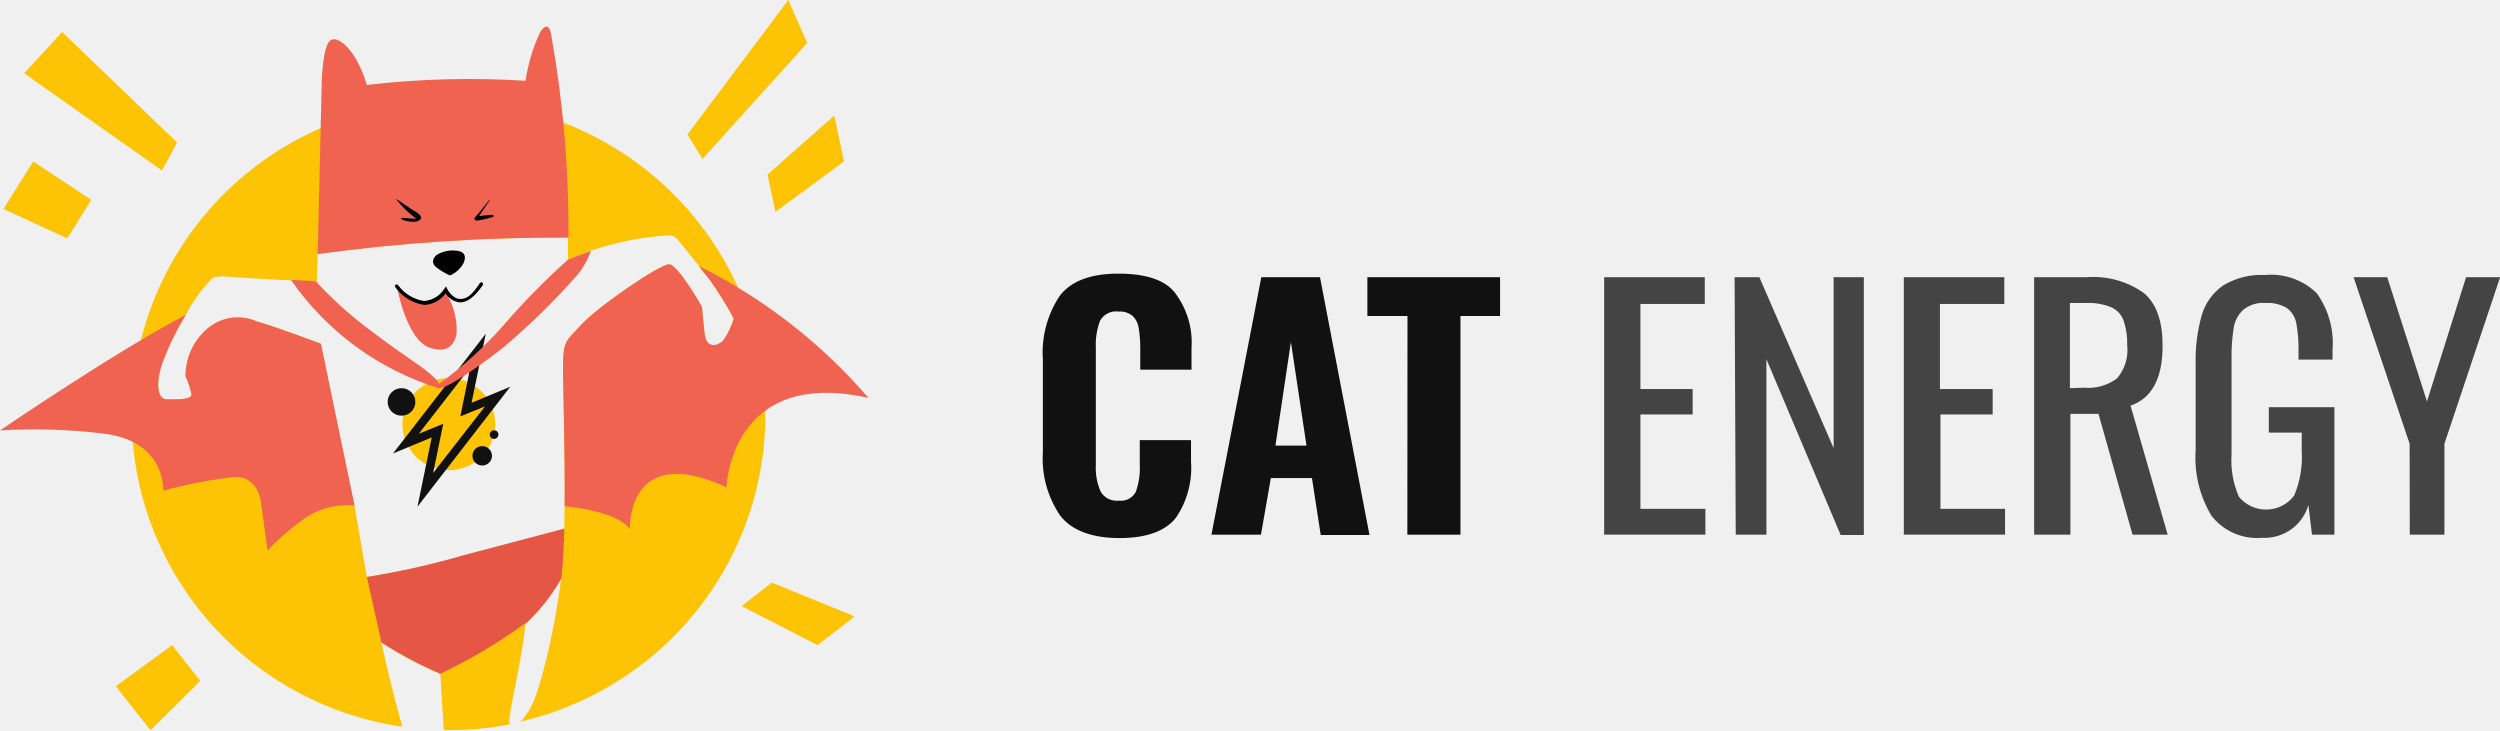
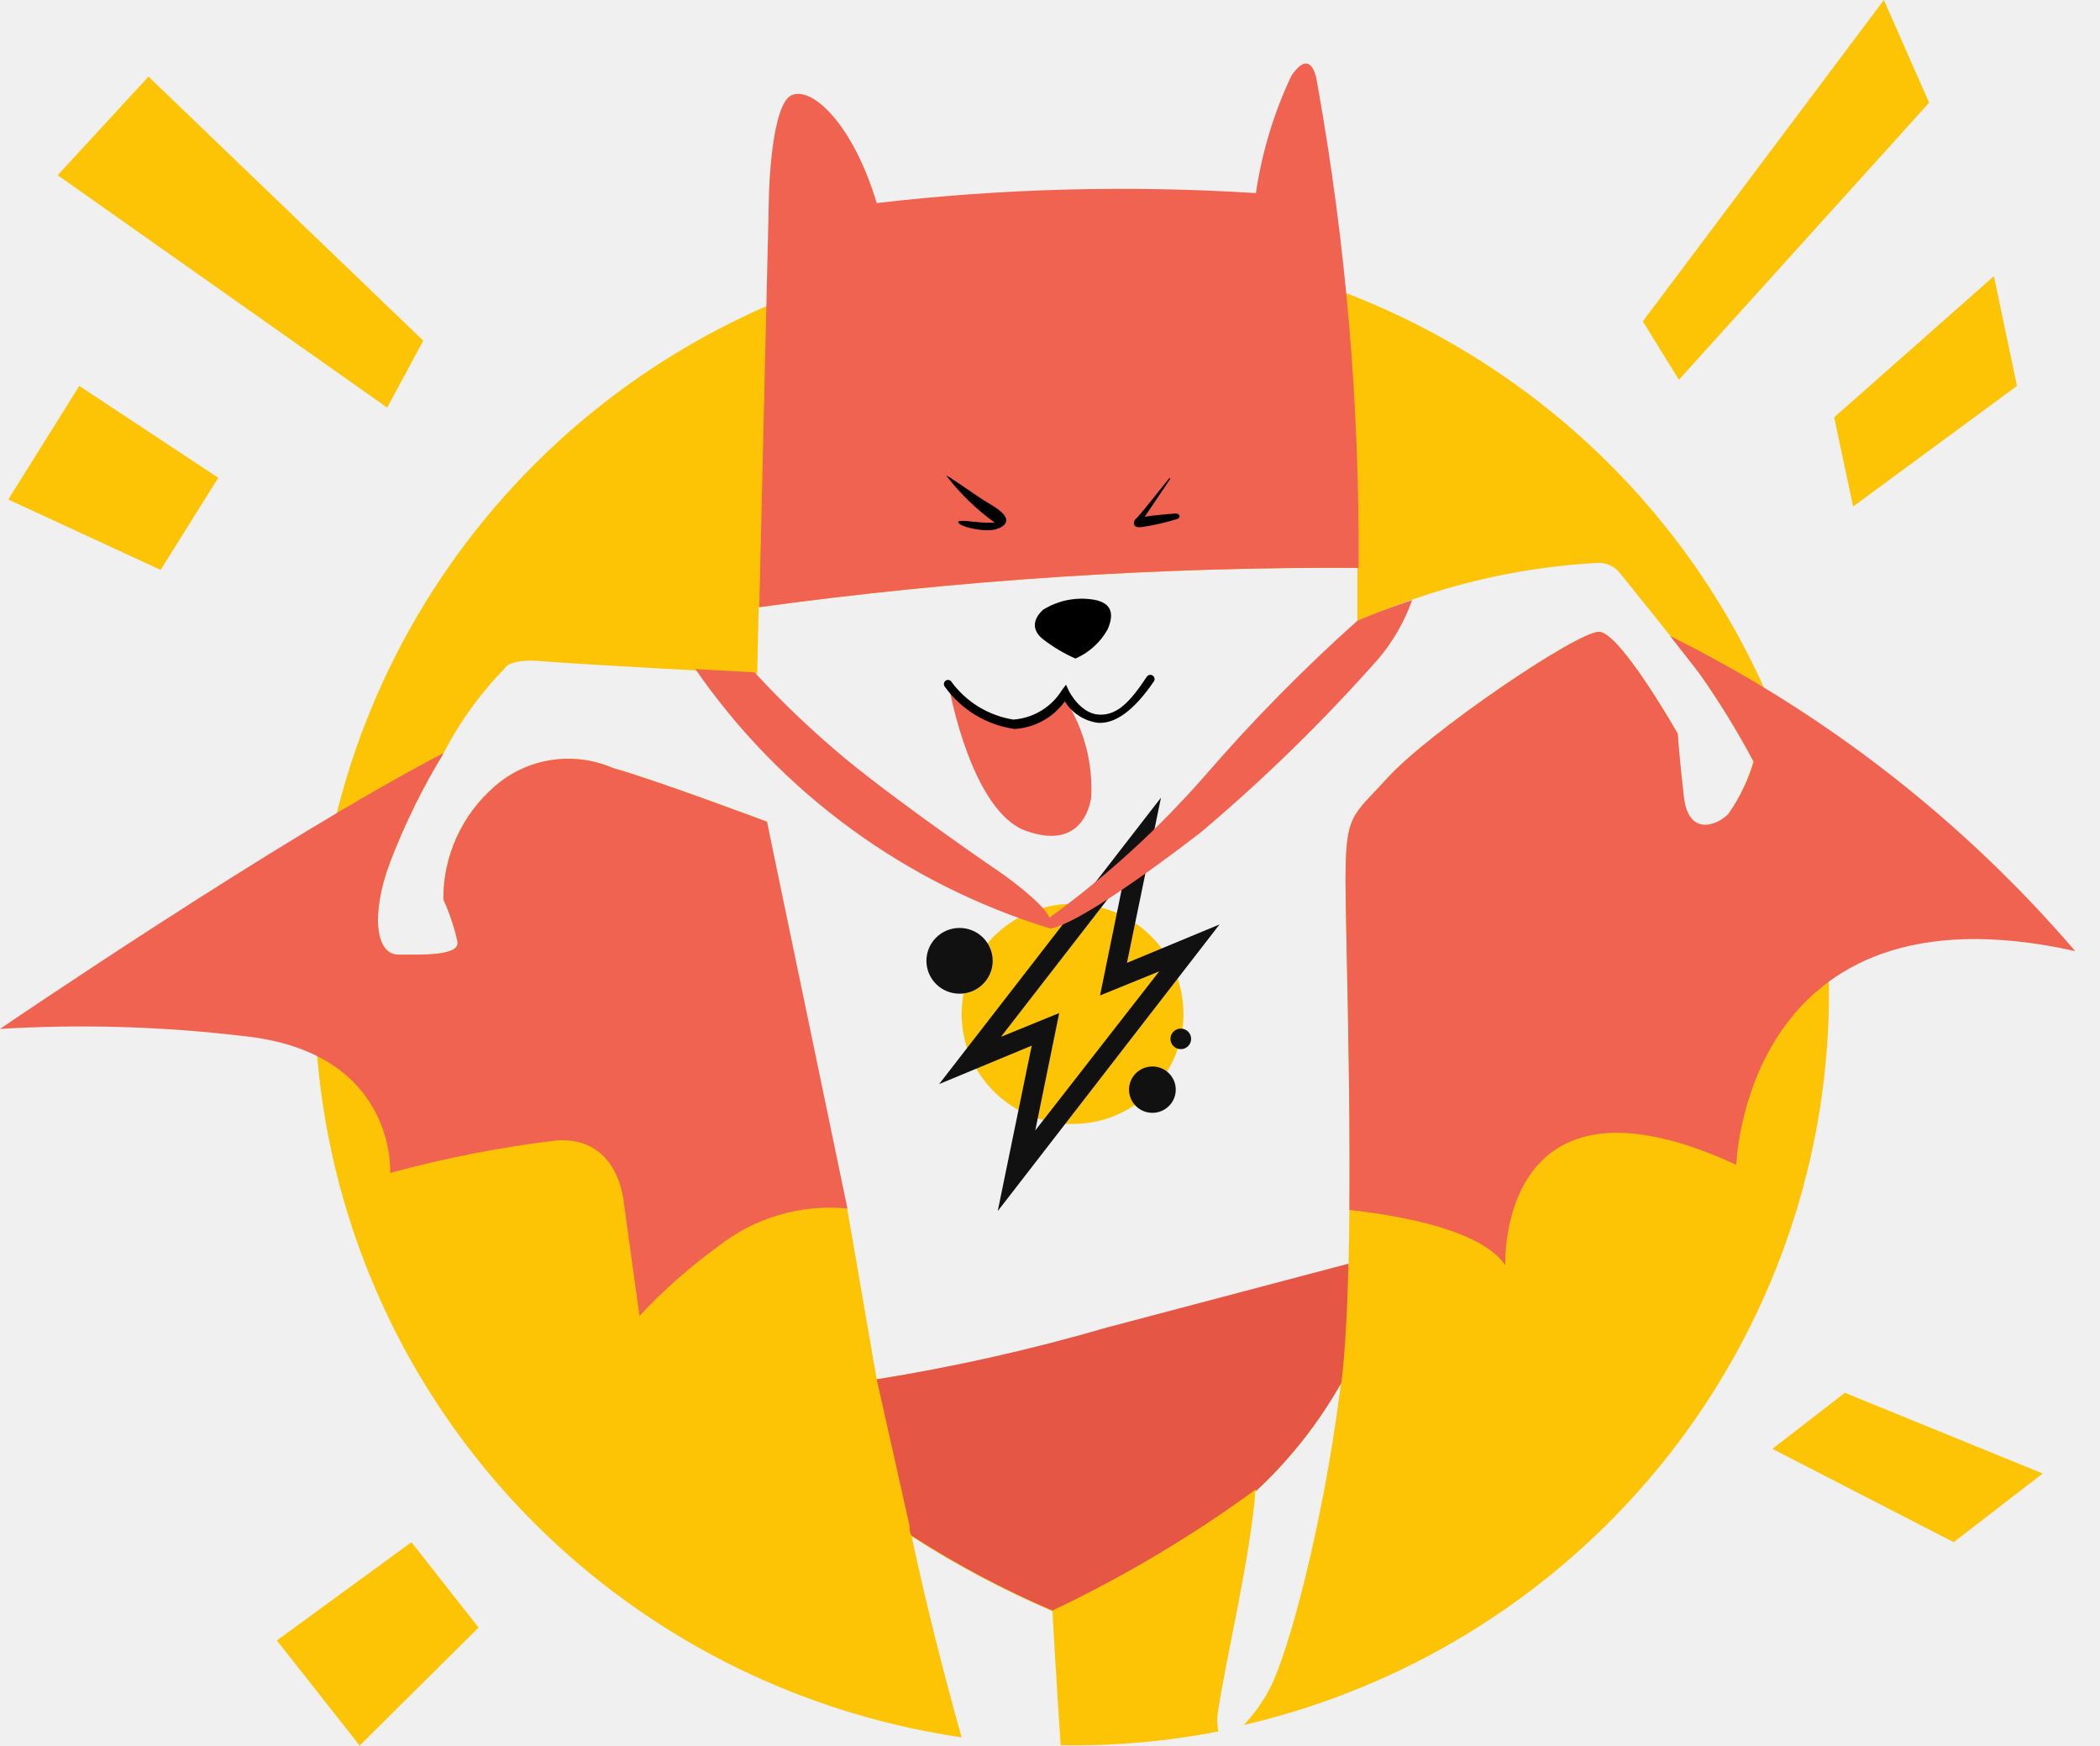
- <svg xmlns="http://www.w3.org/2000/svg" width="202" height="59" viewBox="0 0 202 59" fill="none">
-   <g clip-path="url(#clip0_2403_439)">
-     <path d="M59.883 23.806C58.158 19.709 55.382 16.132 51.83 13.431C48.278 10.729 44.074 8.999 39.637 8.411C35.201 7.823 30.686 8.399 26.544 10.081C22.402 11.763 18.776 14.492 16.029 17.997C13.281 21.502 11.508 25.66 10.885 30.056C10.262 34.453 10.812 38.934 12.479 43.054C14.147 47.175 16.874 50.789 20.389 53.538C23.903 56.287 28.083 58.075 32.511 58.722C31.931 56.649 31.341 54.358 30.821 51.928C32.334 52.901 33.926 53.747 35.581 54.457C35.581 54.457 35.701 56.599 35.861 58.99C37.65 59.021 39.436 58.864 41.192 58.524C41.146 58.275 41.146 58.019 41.192 57.77C41.482 55.915 42.282 52.572 42.442 50.42C43.595 49.35 44.573 48.108 45.342 46.74L45.282 47.176C44.732 51.402 43.582 55.915 42.882 57.165C42.655 57.579 42.376 57.962 42.052 58.306C45.672 57.463 49.064 55.85 51.992 53.578C54.921 51.306 57.317 48.429 59.013 45.147C60.709 41.865 61.666 38.257 61.816 34.572C61.966 30.887 61.306 27.213 59.883 23.806ZM58.412 27.566C57.972 27.992 57.062 28.28 56.912 26.99C56.762 25.701 56.722 24.798 56.722 24.798C56.722 24.798 54.792 21.396 54.072 21.356C53.352 21.317 48.242 24.798 46.892 26.316C45.722 27.596 45.492 27.506 45.492 29.758C45.492 31.454 45.712 37.862 45.592 42.762L37.441 44.915C34.88 45.644 32.274 46.214 29.641 46.621L28.641 40.838H28.501L25.931 27.774C25.931 27.774 22.121 26.346 20.721 25.959C20.063 25.674 19.337 25.581 18.628 25.692C17.92 25.802 17.258 26.112 16.72 26.584C16.172 27.06 15.734 27.647 15.436 28.306C15.137 28.965 14.985 29.68 14.99 30.403C15.202 30.864 15.363 31.346 15.47 31.841C15.52 32.317 14.27 32.267 13.47 32.267C12.67 32.267 12.55 30.839 13.18 29.163C13.672 27.874 14.281 26.632 15 25.453C15.541 24.4 16.239 23.433 17.07 22.586C17.07 22.586 17.21 22.249 18.32 22.348C19.43 22.447 25.601 22.775 25.601 22.775L25.651 20.523C32.358 19.605 39.122 19.16 45.892 19.194C45.892 19.799 45.892 20.404 45.892 21.009C48.456 19.848 51.218 19.175 54.032 19.025C54.183 19.021 54.332 19.055 54.466 19.122C54.601 19.19 54.716 19.289 54.802 19.412C55.142 19.839 57.212 22.388 57.452 22.755C58.125 23.708 58.736 24.702 59.282 25.731C59.095 26.382 58.801 26.999 58.412 27.556V27.566Z" fill="#FDC305" />
-     <path d="M56.463 21.495C56.933 22.09 57.343 22.616 57.463 22.775C58.135 23.728 58.746 24.721 59.293 25.75C59.103 26.381 58.812 26.977 58.433 27.516C57.993 27.943 57.083 28.23 56.933 26.941C56.783 25.651 56.723 24.798 56.723 24.798C56.723 24.798 54.793 21.396 54.073 21.356C53.353 21.317 48.242 24.798 46.892 26.316C45.722 27.596 45.492 27.506 45.492 29.758C45.492 31.246 45.662 36.354 45.622 40.897C47.432 41.096 50.093 41.592 50.893 42.762C50.893 42.762 50.603 35.64 58.703 39.37C58.703 39.37 58.983 29.659 70.163 32.148C66.363 27.722 61.703 24.099 56.463 21.495Z" fill="#F06351" />
-     <path d="M45.932 19.194C45.973 13.697 45.504 8.209 44.532 2.797C44.532 2.797 44.382 1.508 43.662 2.559C43.068 3.816 42.664 5.153 42.462 6.527C38.187 6.255 33.896 6.368 29.642 6.864C28.821 4.136 27.421 2.896 26.751 3.224C26.081 3.551 26.001 6.477 26.001 6.477L25.671 20.523C32.385 19.604 39.155 19.159 45.932 19.194Z" fill="#F06351" />
-     <path d="M45.352 46.74C45.481 45.678 45.551 44.27 45.592 42.712L37.441 44.865C34.881 45.611 32.276 46.197 29.642 46.621L30.752 51.58C30.752 51.69 30.752 51.799 30.822 51.908C32.334 52.881 33.926 53.727 35.581 54.437C38 53.29 40.304 51.919 42.462 50.34V50.4C43.61 49.335 44.584 48.1 45.352 46.74Z" fill="#E55645" />
-     <path d="M32.002 16.089C31.952 15.99 33.002 16.764 33.412 17.002C33.822 17.24 34.022 17.418 34.022 17.587C34.022 17.756 33.762 17.924 33.402 17.924C33.042 17.924 32.482 17.805 32.402 17.666C32.322 17.527 33.002 17.666 33.342 17.666H33.632C33.016 17.22 32.467 16.689 32.002 16.089Z" fill="black" />
-     <path d="M39.502 16.198C39.502 16.198 38.502 17.468 38.412 17.527C38.322 17.587 38.242 17.865 38.602 17.815C39.015 17.754 39.423 17.661 39.822 17.537C39.932 17.478 39.892 17.339 39.702 17.359C39.512 17.379 39.022 17.408 38.702 17.468L39.552 16.208C39.552 16.208 39.582 16.089 39.502 16.198Z" fill="black" />
-     <path d="M36.362 22.259C36.825 22.056 37.208 21.708 37.452 21.267C37.732 20.612 37.452 20.364 37.012 20.275C36.406 20.166 35.782 20.286 35.262 20.612C34.872 20.979 34.922 21.336 35.262 21.604C35.599 21.867 35.969 22.087 36.362 22.259Z" fill="black" />
-     <path d="M36.002 23.509C35.887 23.734 35.731 23.936 35.542 24.104C35.257 24.331 34.907 24.463 34.542 24.481C33.991 24.534 33.441 24.378 33.002 24.044C32.8 23.927 32.621 23.776 32.472 23.598C32.371 23.49 32.249 23.405 32.112 23.35C32.112 23.35 32.862 27.427 34.682 28.081C36.502 28.736 36.842 27.328 36.892 26.951C36.953 25.822 36.667 24.701 36.072 23.737C36.072 23.439 36.052 23.638 36.002 23.509Z" fill="#F06351" />
-     <path d="M34.301 24.64C33.834 24.573 33.384 24.413 32.98 24.169C32.576 23.925 32.226 23.603 31.951 23.221C31.927 23.194 31.913 23.159 31.913 23.122C31.913 23.085 31.927 23.05 31.951 23.023C31.965 23.009 31.98 22.999 31.997 22.992C32.014 22.985 32.033 22.981 32.051 22.981C32.07 22.981 32.089 22.985 32.106 22.992C32.123 22.999 32.139 23.009 32.151 23.023C32.399 23.367 32.713 23.659 33.075 23.882C33.437 24.105 33.841 24.255 34.261 24.322C34.594 24.297 34.917 24.195 35.202 24.022C35.487 23.85 35.727 23.613 35.901 23.33L36.041 23.142L36.142 23.36C36.142 23.36 36.522 24.114 37.142 24.154C37.761 24.193 38.202 23.737 38.772 22.874C38.793 22.842 38.826 22.82 38.863 22.813C38.901 22.805 38.94 22.813 38.971 22.834C39.003 22.855 39.025 22.888 39.033 22.925C39.04 22.962 39.033 23.001 39.011 23.033C38.345 24.005 37.715 24.471 37.121 24.431C36.892 24.401 36.673 24.32 36.479 24.195C36.285 24.07 36.122 23.903 36.002 23.707C35.806 23.978 35.552 24.203 35.258 24.364C34.964 24.525 34.637 24.619 34.301 24.64Z" fill="black" />
-     <path d="M36.262 37.991C38.333 37.991 40.012 36.325 40.012 34.271C40.012 32.217 38.333 30.551 36.262 30.551C34.191 30.551 32.512 32.217 32.512 34.271C32.512 36.325 34.191 37.991 36.262 37.991Z" fill="#FDC305" />
-     <path d="M41.232 31.246L38.102 32.545L39.252 26.961L31.752 36.642L34.882 35.343L33.732 40.937L41.232 31.246ZM33.842 35.045L38.002 29.679L37.192 33.646L39.192 32.833L35.002 38.209L35.812 34.241L33.842 35.045Z" fill="#111111" />
-     <path d="M32.441 33.587C33.06 33.587 33.562 33.089 33.562 32.476C33.562 31.862 33.06 31.365 32.441 31.365C31.823 31.365 31.322 31.862 31.322 32.476C31.322 33.089 31.823 33.587 32.441 33.587Z" fill="#111111" />
-     <path d="M38.962 37.614C39.398 37.614 39.752 37.263 39.752 36.83C39.752 36.398 39.398 36.047 38.962 36.047C38.526 36.047 38.172 36.398 38.172 36.83C38.172 37.263 38.526 37.614 38.962 37.614Z" fill="#111111" />
-     <path d="M39.922 35.462C40.115 35.462 40.272 35.306 40.272 35.114C40.272 34.923 40.115 34.767 39.922 34.767C39.729 34.767 39.572 34.923 39.572 35.114C39.572 35.306 39.729 35.462 39.922 35.462Z" fill="#111111" />
-     <path d="M45.882 20.989C44.077 22.603 42.377 24.329 40.792 26.157C39.213 27.972 37.432 29.602 35.482 31.018C35.262 30.492 33.852 29.51 33.852 29.51C33.852 29.51 30.712 27.377 28.651 25.701C27.538 24.781 26.489 23.787 25.511 22.725L23.511 22.616C26.398 26.799 30.628 29.89 35.512 31.385C36.372 31.246 38.792 29.53 40.602 28.131C42.743 26.325 44.749 24.365 46.602 22.269C47.1 21.682 47.487 21.009 47.742 20.285C46.602 20.662 45.882 20.989 45.882 20.989Z" fill="#F06351" />
-     <path d="M65.223 3.472L56.763 12.836L55.543 10.862L63.693 0L65.223 3.472Z" fill="#FDC305" />
-     <path d="M62.653 17.121L68.193 13.044L67.413 9.334L62.013 14.105L62.653 17.121Z" fill="#FDC305" />
-     <path d="M59.923 48.972L66.053 52.126L69.063 49.805L62.373 47.077L59.923 48.972Z" fill="#FDC305" />
-     <path d="M1.95 5.922L5.02 2.589L14.31 11.516L13.09 13.778L1.95 5.922Z" fill="#FDC305" />
-     <path d="M7.38 16.149L2.68 13.044L0.28 16.883L5.43 19.263L7.38 16.149Z" fill="#FDC305" />
-     <path d="M13.91 52.126L9.36 55.449L12.16 59L16.18 55.012L13.91 52.126Z" fill="#FDC305" />
-     <path d="M25.931 27.774C25.931 27.774 22.121 26.346 20.721 25.959C20.064 25.674 19.338 25.581 18.629 25.692C17.92 25.802 17.258 26.112 16.721 26.584C16.173 27.06 15.735 27.647 15.436 28.306C15.137 28.965 14.986 29.68 14.991 30.403C15.202 30.864 15.363 31.346 15.471 31.841C15.521 32.317 14.271 32.267 13.471 32.267C12.671 32.267 12.551 30.839 13.181 29.163C13.672 27.874 14.281 26.632 15.001 25.453C9.55 28.27 0 34.777 0 34.777C2.732 34.614 5.473 34.693 8.19 35.015C13.441 35.541 13.191 39.647 13.191 39.647C15.037 39.142 16.919 38.775 18.821 38.546C20.941 38.407 21.091 40.649 21.091 40.649L21.621 44.478C22.426 43.614 23.313 42.831 24.271 42.137C25.506 41.157 27.078 40.694 28.651 40.848L25.931 27.774Z" fill="#F06351" />
-     <path d="M85.664 41.661C84.634 40.147 84.141 38.336 84.264 36.513V29.073C84.134 27.237 84.619 25.41 85.644 23.876C86.571 22.692 88.154 22.104 90.394 22.11C92.634 22.117 94.151 22.636 94.944 23.668C95.912 24.946 96.384 26.526 96.274 28.121V29.867H92.134V27.972C92.129 27.474 92.085 26.977 92.004 26.485C91.954 26.128 91.789 25.798 91.534 25.542C91.377 25.408 91.194 25.307 90.996 25.244C90.799 25.181 90.591 25.157 90.384 25.175C90.087 25.131 89.784 25.179 89.516 25.312C89.247 25.445 89.027 25.657 88.884 25.919C88.621 26.616 88.505 27.358 88.544 28.101V37.545C88.499 38.292 88.632 39.04 88.934 39.727C89.079 39.974 89.293 40.175 89.55 40.304C89.808 40.432 90.098 40.483 90.384 40.451C90.666 40.49 90.953 40.441 91.204 40.309C91.456 40.177 91.659 39.97 91.784 39.717C92.026 39.019 92.131 38.282 92.094 37.545V35.561H96.234V37.277C96.356 38.895 95.923 40.507 95.004 41.849C94.124 42.941 92.604 43.476 90.444 43.476C88.284 43.476 86.594 42.881 85.664 41.661Z" fill="#111111" />
-     <path d="M101.915 22.398H106.655L110.655 43.228H106.715L106.005 38.626H102.685L101.885 43.199H97.885L101.915 22.398ZM105.565 36.007L104.305 27.635L103.055 36.007H105.565Z" fill="#111111" />
-     <path d="M113.725 25.532H110.485V22.398H121.205V25.532H118.005V43.199H113.715L113.725 25.532Z" fill="#111111" />
-     <path d="M129.616 22.398H137.746V24.56H132.546V31.434H136.766V33.488H132.546V41.115H137.796V43.199H129.616V22.398Z" fill="#444444" />
-     <path d="M140.157 22.398H142.157L148.157 36.215V22.398H150.597V43.228H148.727L142.727 29.024V43.199H140.247L140.157 22.398Z" fill="#444444" />
-     <path d="M153.828 22.398H161.948V24.56H156.748V31.434H161.008V33.488H156.788V41.115H162.008V43.199H153.828V22.398Z" fill="#444444" />
-     <path d="M164.358 22.398H168.578C170.241 22.265 171.897 22.726 173.248 23.697C174.248 24.56 174.738 25.969 174.738 27.923C174.738 30.568 173.875 32.185 172.148 32.773L175.148 43.199H172.308L169.558 33.438H167.288V43.199H164.358V22.398ZM168.358 31.325C169.322 31.418 170.285 31.149 171.058 30.571C171.372 30.202 171.607 29.774 171.748 29.311C171.889 28.849 171.933 28.363 171.878 27.883C171.898 27.21 171.8 26.539 171.588 25.899C171.502 25.663 171.369 25.447 171.198 25.263C171.026 25.079 170.819 24.931 170.588 24.828C169.939 24.564 169.239 24.445 168.538 24.481H167.248V31.365L168.358 31.325Z" fill="#444444" />
-     <path d="M178.679 41.661C177.723 40.061 177.28 38.21 177.409 36.354V29.411C177.374 28.071 177.543 26.733 177.909 25.443C178.198 24.473 178.811 23.63 179.649 23.052C180.66 22.448 181.83 22.158 183.009 22.219C183.771 22.147 184.54 22.241 185.262 22.495C185.984 22.749 186.642 23.155 187.189 23.687C188.148 25.02 188.602 26.647 188.469 28.28V29.054H185.719V28.409C185.738 27.638 185.677 26.867 185.539 26.108C185.448 25.621 185.177 25.186 184.779 24.887C184.26 24.584 183.66 24.442 183.059 24.481C182.406 24.425 181.756 24.625 181.249 25.036C180.834 25.427 180.563 25.944 180.479 26.504C180.352 27.322 180.295 28.148 180.309 28.974V36.701C180.229 37.876 180.432 39.052 180.899 40.133C181.17 40.466 181.515 40.733 181.906 40.913C182.297 41.094 182.725 41.183 183.156 41.174C183.587 41.166 184.011 41.059 184.394 40.864C184.778 40.668 185.111 40.387 185.369 40.044C185.851 38.9 186.059 37.661 185.979 36.424V34.956H183.319V32.902H188.619V43.199H186.809L186.519 40.808C186.29 41.602 185.796 42.296 185.119 42.777C184.442 43.258 183.621 43.497 182.789 43.456C182.007 43.525 181.22 43.396 180.501 43.082C179.783 42.768 179.156 42.279 178.679 41.661Z" fill="#444444" />
-     <path d="M194.699 35.858L190.169 22.398H192.889L196.099 32.436L199.259 22.398H202.009L197.509 35.858V43.199H194.709L194.699 35.858Z" fill="#444444" />
-   </g>
-   <defs>
-     <clipPath id="clip0_2403_439">
-       <rect width="202" height="59" fill="white" />
-     </clipPath>
-   </defs>
+ <svg xmlns="http://www.w3.org/2000/svg" width="71" height="59" viewBox="0 0 71 59" fill="none">
+   <path d="M59.883 23.806C58.158 19.709 55.382 16.132 51.83 13.431C48.278 10.729 44.074 8.999 39.637 8.411C35.201 7.823 30.686 8.399 26.544 10.081C22.402 11.763 18.776 14.492 16.029 17.997C13.281 21.502 11.508 25.66 10.885 30.056C10.262 34.453 10.812 38.934 12.479 43.054C14.147 47.175 16.874 50.789 20.389 53.538C23.903 56.287 28.083 58.075 32.511 58.722C31.931 56.649 31.341 54.358 30.821 51.928C32.334 52.901 33.926 53.747 35.581 54.457V54.457C35.581 54.457 35.701 56.599 35.861 58.99C37.65 59.021 39.436 58.864 41.192 58.524C41.146 58.275 41.146 58.019 41.192 57.77C41.482 55.915 42.282 52.572 42.442 50.42C43.595 49.35 44.573 48.108 45.342 46.74V46.74L45.282 47.176C44.732 51.402 43.582 55.915 42.882 57.165C42.655 57.579 42.376 57.962 42.052 58.306C45.672 57.463 49.064 55.85 51.992 53.578C54.921 51.306 57.317 48.429 59.013 45.147C60.709 41.865 61.666 38.257 61.816 34.572C61.966 30.887 61.306 27.213 59.883 23.806V23.806ZM58.412 27.566C57.972 27.992 57.062 28.28 56.912 26.99C56.762 25.701 56.722 24.798 56.722 24.798C56.722 24.798 54.792 21.396 54.072 21.356C53.352 21.317 48.242 24.798 46.892 26.316C45.722 27.596 45.492 27.506 45.492 29.758C45.492 31.454 45.712 37.862 45.592 42.762L37.441 44.915C34.88 45.644 32.274 46.214 29.641 46.621L28.641 40.838H28.501L25.931 27.774C25.931 27.774 22.121 26.346 20.721 25.959C20.063 25.674 19.337 25.581 18.628 25.692C17.92 25.802 17.258 26.112 16.72 26.584C16.172 27.06 15.734 27.647 15.436 28.306C15.137 28.965 14.985 29.68 14.99 30.403C15.202 30.864 15.363 31.346 15.47 31.841C15.52 32.317 14.27 32.267 13.47 32.267C12.67 32.267 12.55 30.839 13.18 29.163C13.672 27.874 14.281 26.632 15 25.453C15.541 24.4 16.239 23.433 17.07 22.586C17.07 22.586 17.21 22.249 18.32 22.348C19.43 22.447 25.601 22.775 25.601 22.775L25.651 20.523C32.358 19.605 39.122 19.16 45.892 19.194C45.892 19.799 45.892 20.404 45.892 21.009C48.456 19.848 51.218 19.175 54.032 19.025C54.183 19.021 54.332 19.055 54.466 19.122C54.601 19.19 54.716 19.289 54.802 19.412C55.142 19.839 57.212 22.388 57.452 22.755C58.125 23.708 58.736 24.702 59.282 25.731C59.095 26.382 58.801 26.999 58.412 27.556V27.566Z" fill="#FDC305" />
+   <path d="M56.463 21.495C56.933 22.09 57.343 22.616 57.463 22.775C58.135 23.728 58.746 24.721 59.293 25.75C59.103 26.381 58.812 26.977 58.433 27.516C57.993 27.943 57.083 28.23 56.933 26.941C56.783 25.651 56.723 24.798 56.723 24.798C56.723 24.798 54.793 21.396 54.073 21.356C53.353 21.317 48.242 24.798 46.892 26.316C45.722 27.596 45.492 27.506 45.492 29.758C45.492 31.246 45.662 36.354 45.622 40.897C47.432 41.096 50.093 41.592 50.893 42.762C50.893 42.762 50.603 35.64 58.703 39.37C58.703 39.37 58.983 29.659 70.163 32.148C66.363 27.722 61.703 24.099 56.463 21.495V21.495Z" fill="#F06351" />
+   <path d="M45.932 19.194C45.973 13.697 45.504 8.209 44.532 2.797C44.532 2.797 44.382 1.508 43.662 2.559C43.068 3.816 42.664 5.153 42.462 6.527C38.187 6.255 33.896 6.368 29.642 6.864C28.821 4.136 27.421 2.896 26.751 3.224C26.081 3.551 26.001 6.477 26.001 6.477L25.671 20.523C32.385 19.604 39.155 19.159 45.932 19.194V19.194Z" fill="#F06351" />
+   <path d="M45.352 46.74C45.481 45.678 45.551 44.27 45.592 42.712L37.441 44.865C34.881 45.611 32.276 46.197 29.642 46.621L30.752 51.58C30.752 51.69 30.752 51.799 30.822 51.908C32.334 52.881 33.926 53.727 35.581 54.437C38 53.29 40.304 51.919 42.462 50.34V50.4C43.61 49.335 44.584 48.1 45.352 46.74V46.74Z" fill="#E55645" />
+   <path d="M32.002 16.089C31.952 15.99 33.002 16.764 33.412 17.002C33.822 17.24 34.022 17.418 34.022 17.587C34.022 17.756 33.762 17.924 33.402 17.924C33.042 17.924 32.482 17.805 32.402 17.666C32.322 17.527 33.002 17.666 33.342 17.666H33.632C33.016 17.22 32.467 16.689 32.002 16.089Z" fill="black" />
+   <path d="M39.502 16.198C39.502 16.198 38.502 17.468 38.412 17.527C38.322 17.587 38.242 17.865 38.602 17.815C39.015 17.754 39.423 17.661 39.822 17.537C39.932 17.478 39.892 17.339 39.702 17.359C39.512 17.379 39.022 17.408 38.702 17.468L39.552 16.208C39.552 16.208 39.582 16.089 39.502 16.198Z" fill="black" />
+   <path d="M36.362 22.259C36.825 22.056 37.208 21.708 37.452 21.267C37.732 20.612 37.452 20.364 37.012 20.275C36.406 20.166 35.782 20.286 35.262 20.612C34.872 20.979 34.922 21.336 35.262 21.604C35.599 21.867 35.969 22.087 36.362 22.259V22.259Z" fill="black" />
+   <path d="M36.002 23.509C35.887 23.734 35.731 23.936 35.542 24.104C35.257 24.331 34.907 24.463 34.542 24.481C33.991 24.534 33.441 24.378 33.002 24.044C32.8 23.927 32.621 23.776 32.472 23.598C32.371 23.49 32.249 23.405 32.112 23.35C32.112 23.35 32.862 27.427 34.682 28.081C36.502 28.736 36.842 27.328 36.892 26.951C36.953 25.822 36.667 24.701 36.072 23.737C36.072 23.439 36.052 23.638 36.002 23.509Z" fill="#F06351" />
+   <path d="M34.301 24.64C33.834 24.573 33.384 24.413 32.98 24.169C32.576 23.925 32.226 23.603 31.951 23.221C31.927 23.194 31.913 23.159 31.913 23.122C31.913 23.085 31.927 23.05 31.951 23.023C31.965 23.009 31.98 22.999 31.997 22.992C32.014 22.985 32.033 22.981 32.051 22.981C32.07 22.981 32.089 22.985 32.106 22.992C32.123 22.999 32.139 23.009 32.151 23.023C32.399 23.367 32.713 23.659 33.075 23.882C33.437 24.105 33.841 24.255 34.261 24.322C34.594 24.297 34.917 24.195 35.202 24.022C35.487 23.85 35.727 23.613 35.901 23.33L36.041 23.142L36.142 23.36C36.142 23.36 36.522 24.114 37.142 24.154C37.761 24.193 38.202 23.737 38.772 22.874C38.793 22.842 38.826 22.82 38.863 22.813C38.901 22.805 38.94 22.813 38.971 22.834C39.003 22.855 39.025 22.888 39.033 22.925C39.04 22.962 39.033 23.001 39.011 23.033C38.345 24.005 37.715 24.471 37.121 24.431C36.892 24.401 36.673 24.32 36.479 24.195C36.285 24.07 36.122 23.903 36.002 23.707C35.806 23.978 35.552 24.203 35.258 24.364C34.964 24.525 34.637 24.619 34.301 24.64Z" fill="black" />
+   <path d="M36.262 37.991C38.333 37.991 40.012 36.325 40.012 34.271C40.012 32.217 38.333 30.551 36.262 30.551C34.191 30.551 32.512 32.217 32.512 34.271C32.512 36.325 34.191 37.991 36.262 37.991Z" fill="#FDC305" />
+   <path d="M41.232 31.246L38.102 32.545L39.252 26.961L31.752 36.642L34.882 35.343L33.732 40.937L41.232 31.246ZM33.842 35.045L38.002 29.679L37.192 33.646L39.192 32.833L35.002 38.209L35.812 34.241L33.842 35.045Z" fill="#111111" />
+   <path d="M32.441 33.587C33.06 33.587 33.562 33.089 33.562 32.476C33.562 31.862 33.06 31.365 32.441 31.365C31.823 31.365 31.322 31.862 31.322 32.476C31.322 33.089 31.823 33.587 32.441 33.587Z" fill="#111111" />
+   <path d="M38.962 37.614C39.398 37.614 39.752 37.263 39.752 36.83C39.752 36.398 39.398 36.047 38.962 36.047C38.526 36.047 38.172 36.398 38.172 36.83C38.172 37.263 38.526 37.614 38.962 37.614Z" fill="#111111" />
+   <path d="M39.922 35.462C40.115 35.462 40.272 35.306 40.272 35.114C40.272 34.923 40.115 34.767 39.922 34.767C39.729 34.767 39.572 34.923 39.572 35.114C39.572 35.306 39.729 35.462 39.922 35.462Z" fill="#111111" />
+   <path d="M45.882 20.989C44.077 22.603 42.377 24.329 40.792 26.157C39.213 27.972 37.432 29.602 35.482 31.018C35.262 30.492 33.852 29.51 33.852 29.51C33.852 29.51 30.712 27.377 28.651 25.701C27.538 24.781 26.489 23.787 25.511 22.725L23.511 22.616C26.398 26.799 30.628 29.89 35.512 31.385C36.372 31.246 38.792 29.53 40.602 28.131C42.743 26.325 44.749 24.365 46.602 22.269C47.1 21.682 47.487 21.009 47.742 20.285C46.602 20.662 45.882 20.989 45.882 20.989Z" fill="#F06351" />
+   <path d="M65.223 3.472L56.763 12.836L55.543 10.862L63.693 0L65.223 3.472Z" fill="#FDC305" />
+   <path d="M62.653 17.121L68.193 13.044L67.413 9.334L62.013 14.105L62.653 17.121Z" fill="#FDC305" />
+   <path d="M59.923 48.972L66.053 52.126L69.063 49.805L62.373 47.077L59.923 48.972Z" fill="#FDC305" />
+   <path d="M1.95 5.922L5.02 2.589L14.31 11.516L13.09 13.778L1.95 5.922Z" fill="#FDC305" />
+   <path d="M7.38 16.149L2.68 13.044L0.28 16.883L5.43 19.263L7.38 16.149Z" fill="#FDC305" />
+   <path d="M13.91 52.126L9.36 55.449L12.16 59L16.18 55.012L13.91 52.126Z" fill="#FDC305" />
+   <path d="M25.931 27.774C25.931 27.774 22.121 26.346 20.721 25.959C20.064 25.674 19.338 25.581 18.629 25.692C17.92 25.802 17.258 26.112 16.721 26.584C16.173 27.06 15.735 27.647 15.436 28.306C15.137 28.965 14.986 29.68 14.991 30.403C15.202 30.864 15.363 31.346 15.471 31.841C15.521 32.317 14.271 32.267 13.471 32.267C12.671 32.267 12.551 30.839 13.181 29.163C13.672 27.874 14.281 26.632 15.001 25.453C9.55 28.27 0 34.777 0 34.777C2.732 34.614 5.473 34.693 8.19 35.015C13.441 35.541 13.191 39.647 13.191 39.647C15.037 39.142 16.919 38.775 18.821 38.546C20.941 38.407 21.091 40.649 21.091 40.649L21.621 44.478C22.426 43.614 23.313 42.831 24.271 42.137C25.506 41.157 27.078 40.694 28.651 40.848V40.848L25.931 27.774Z" fill="#F06351" />
</svg>
